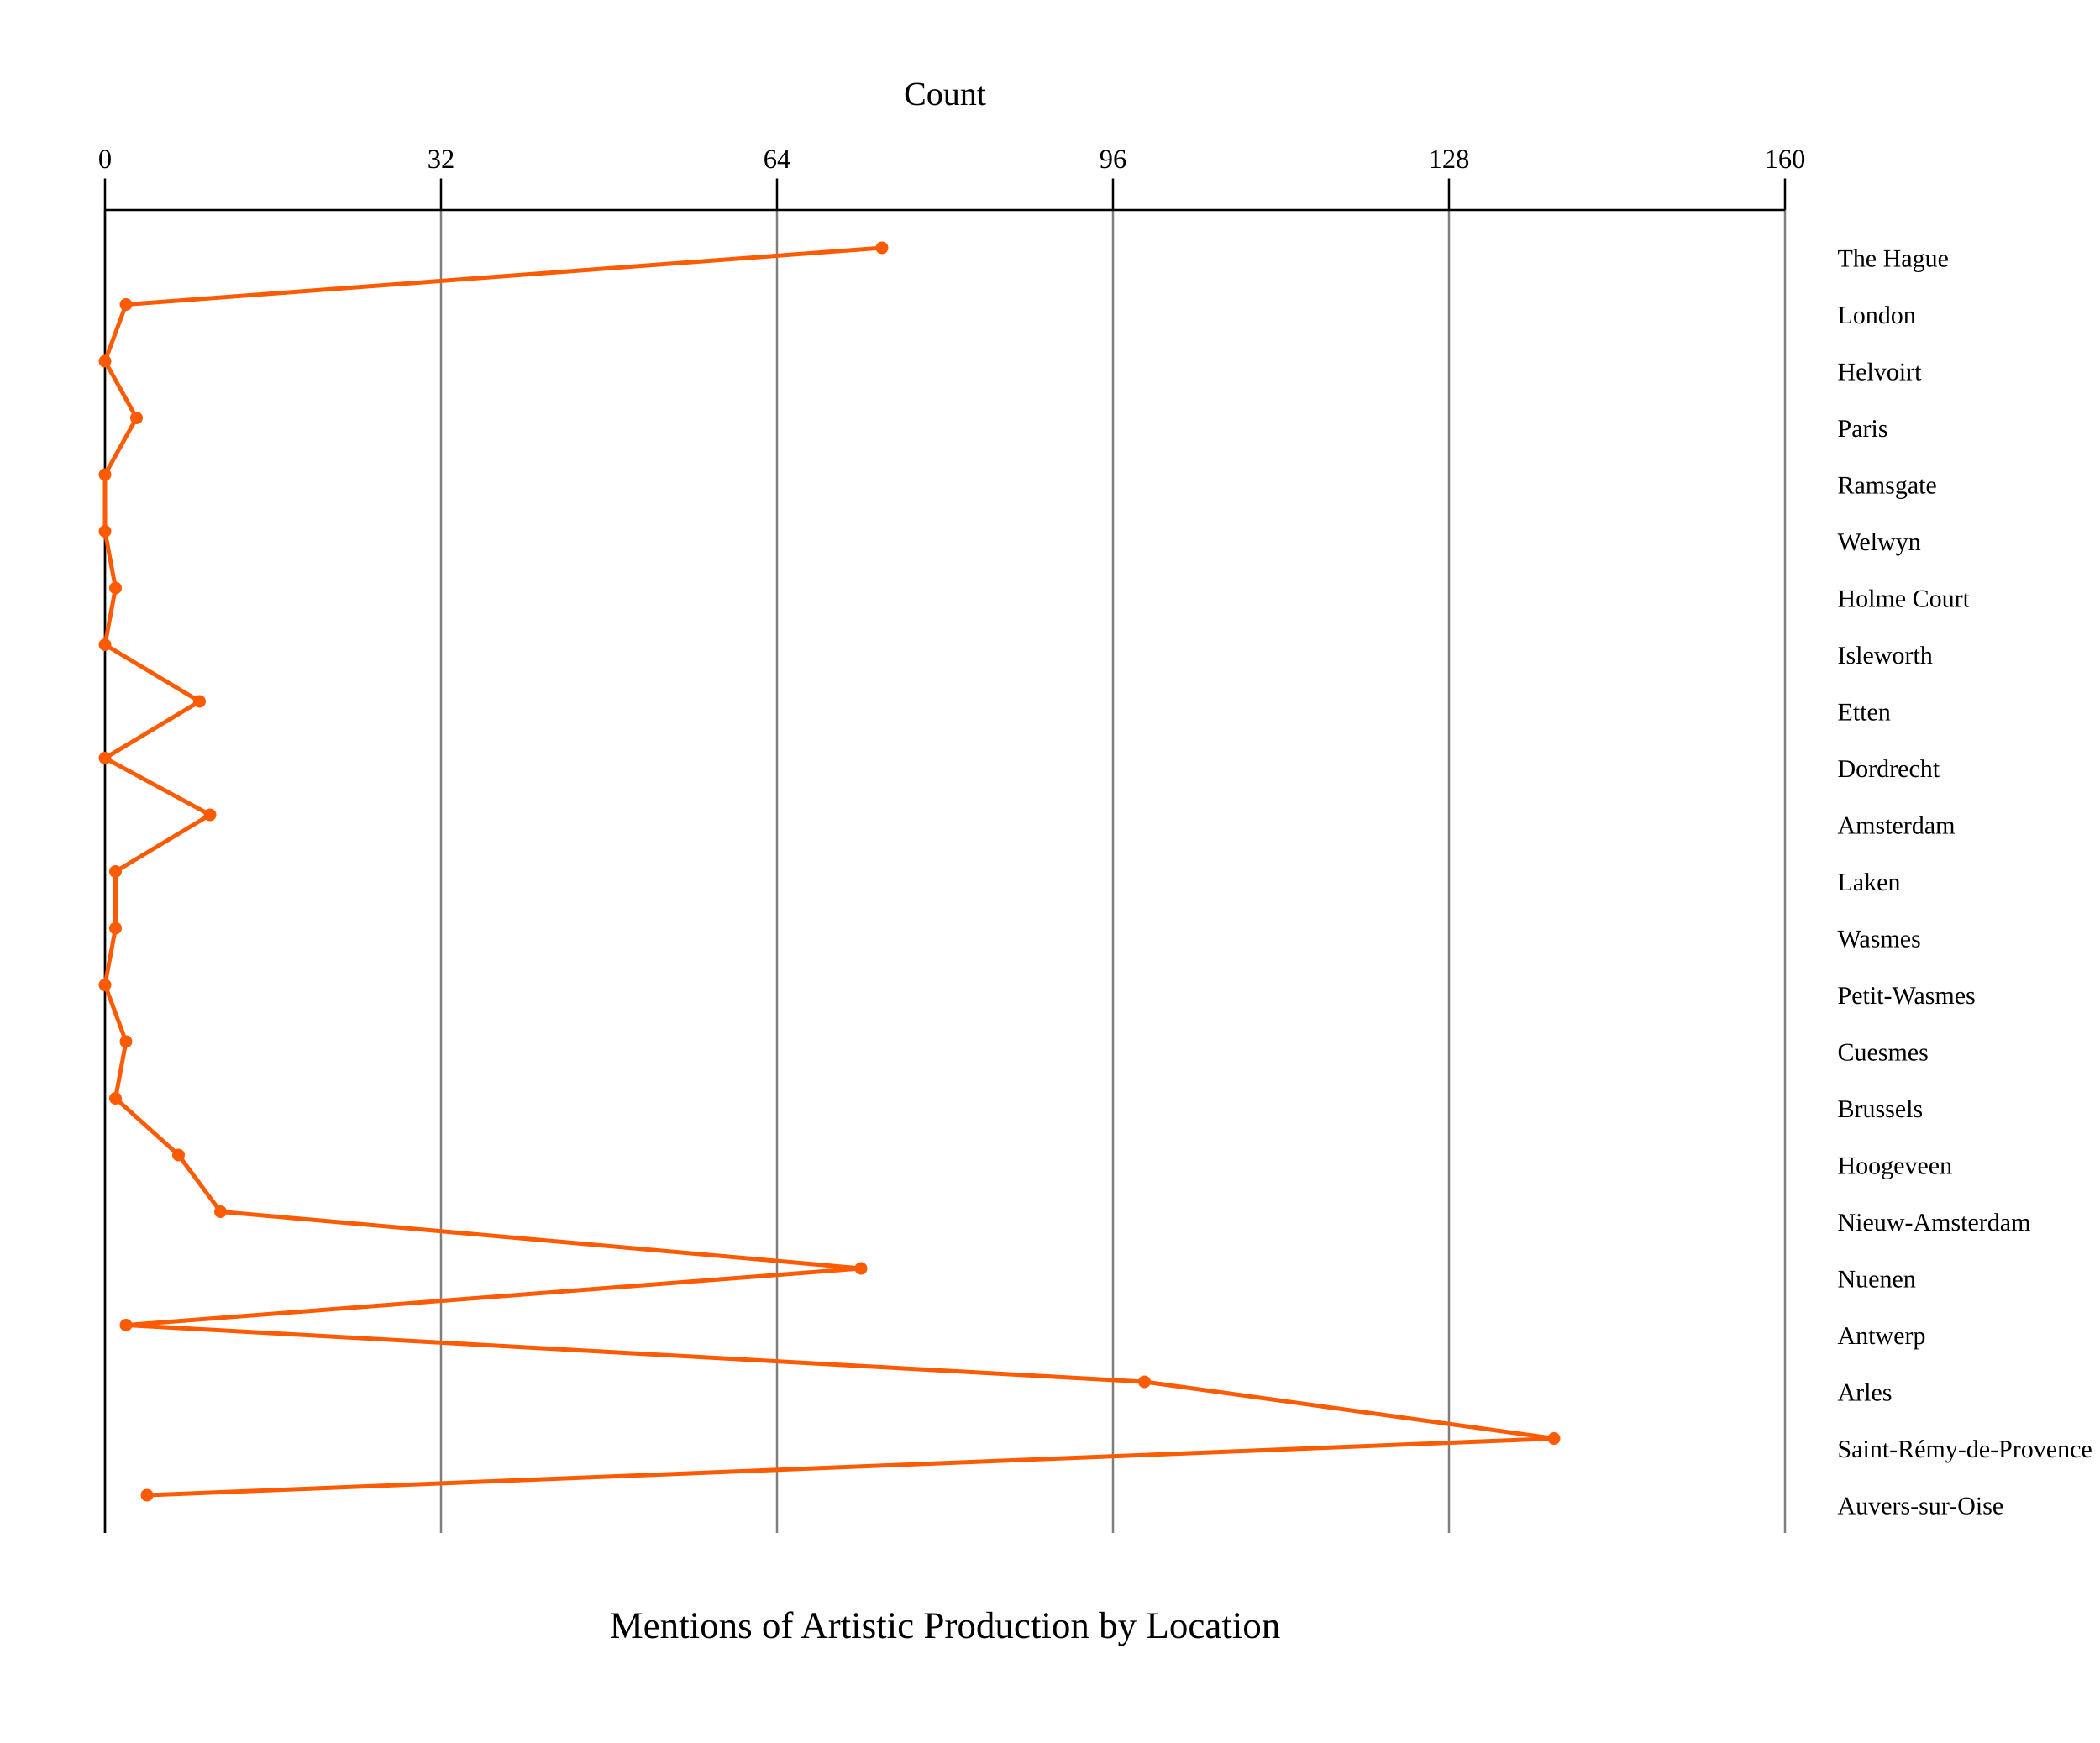
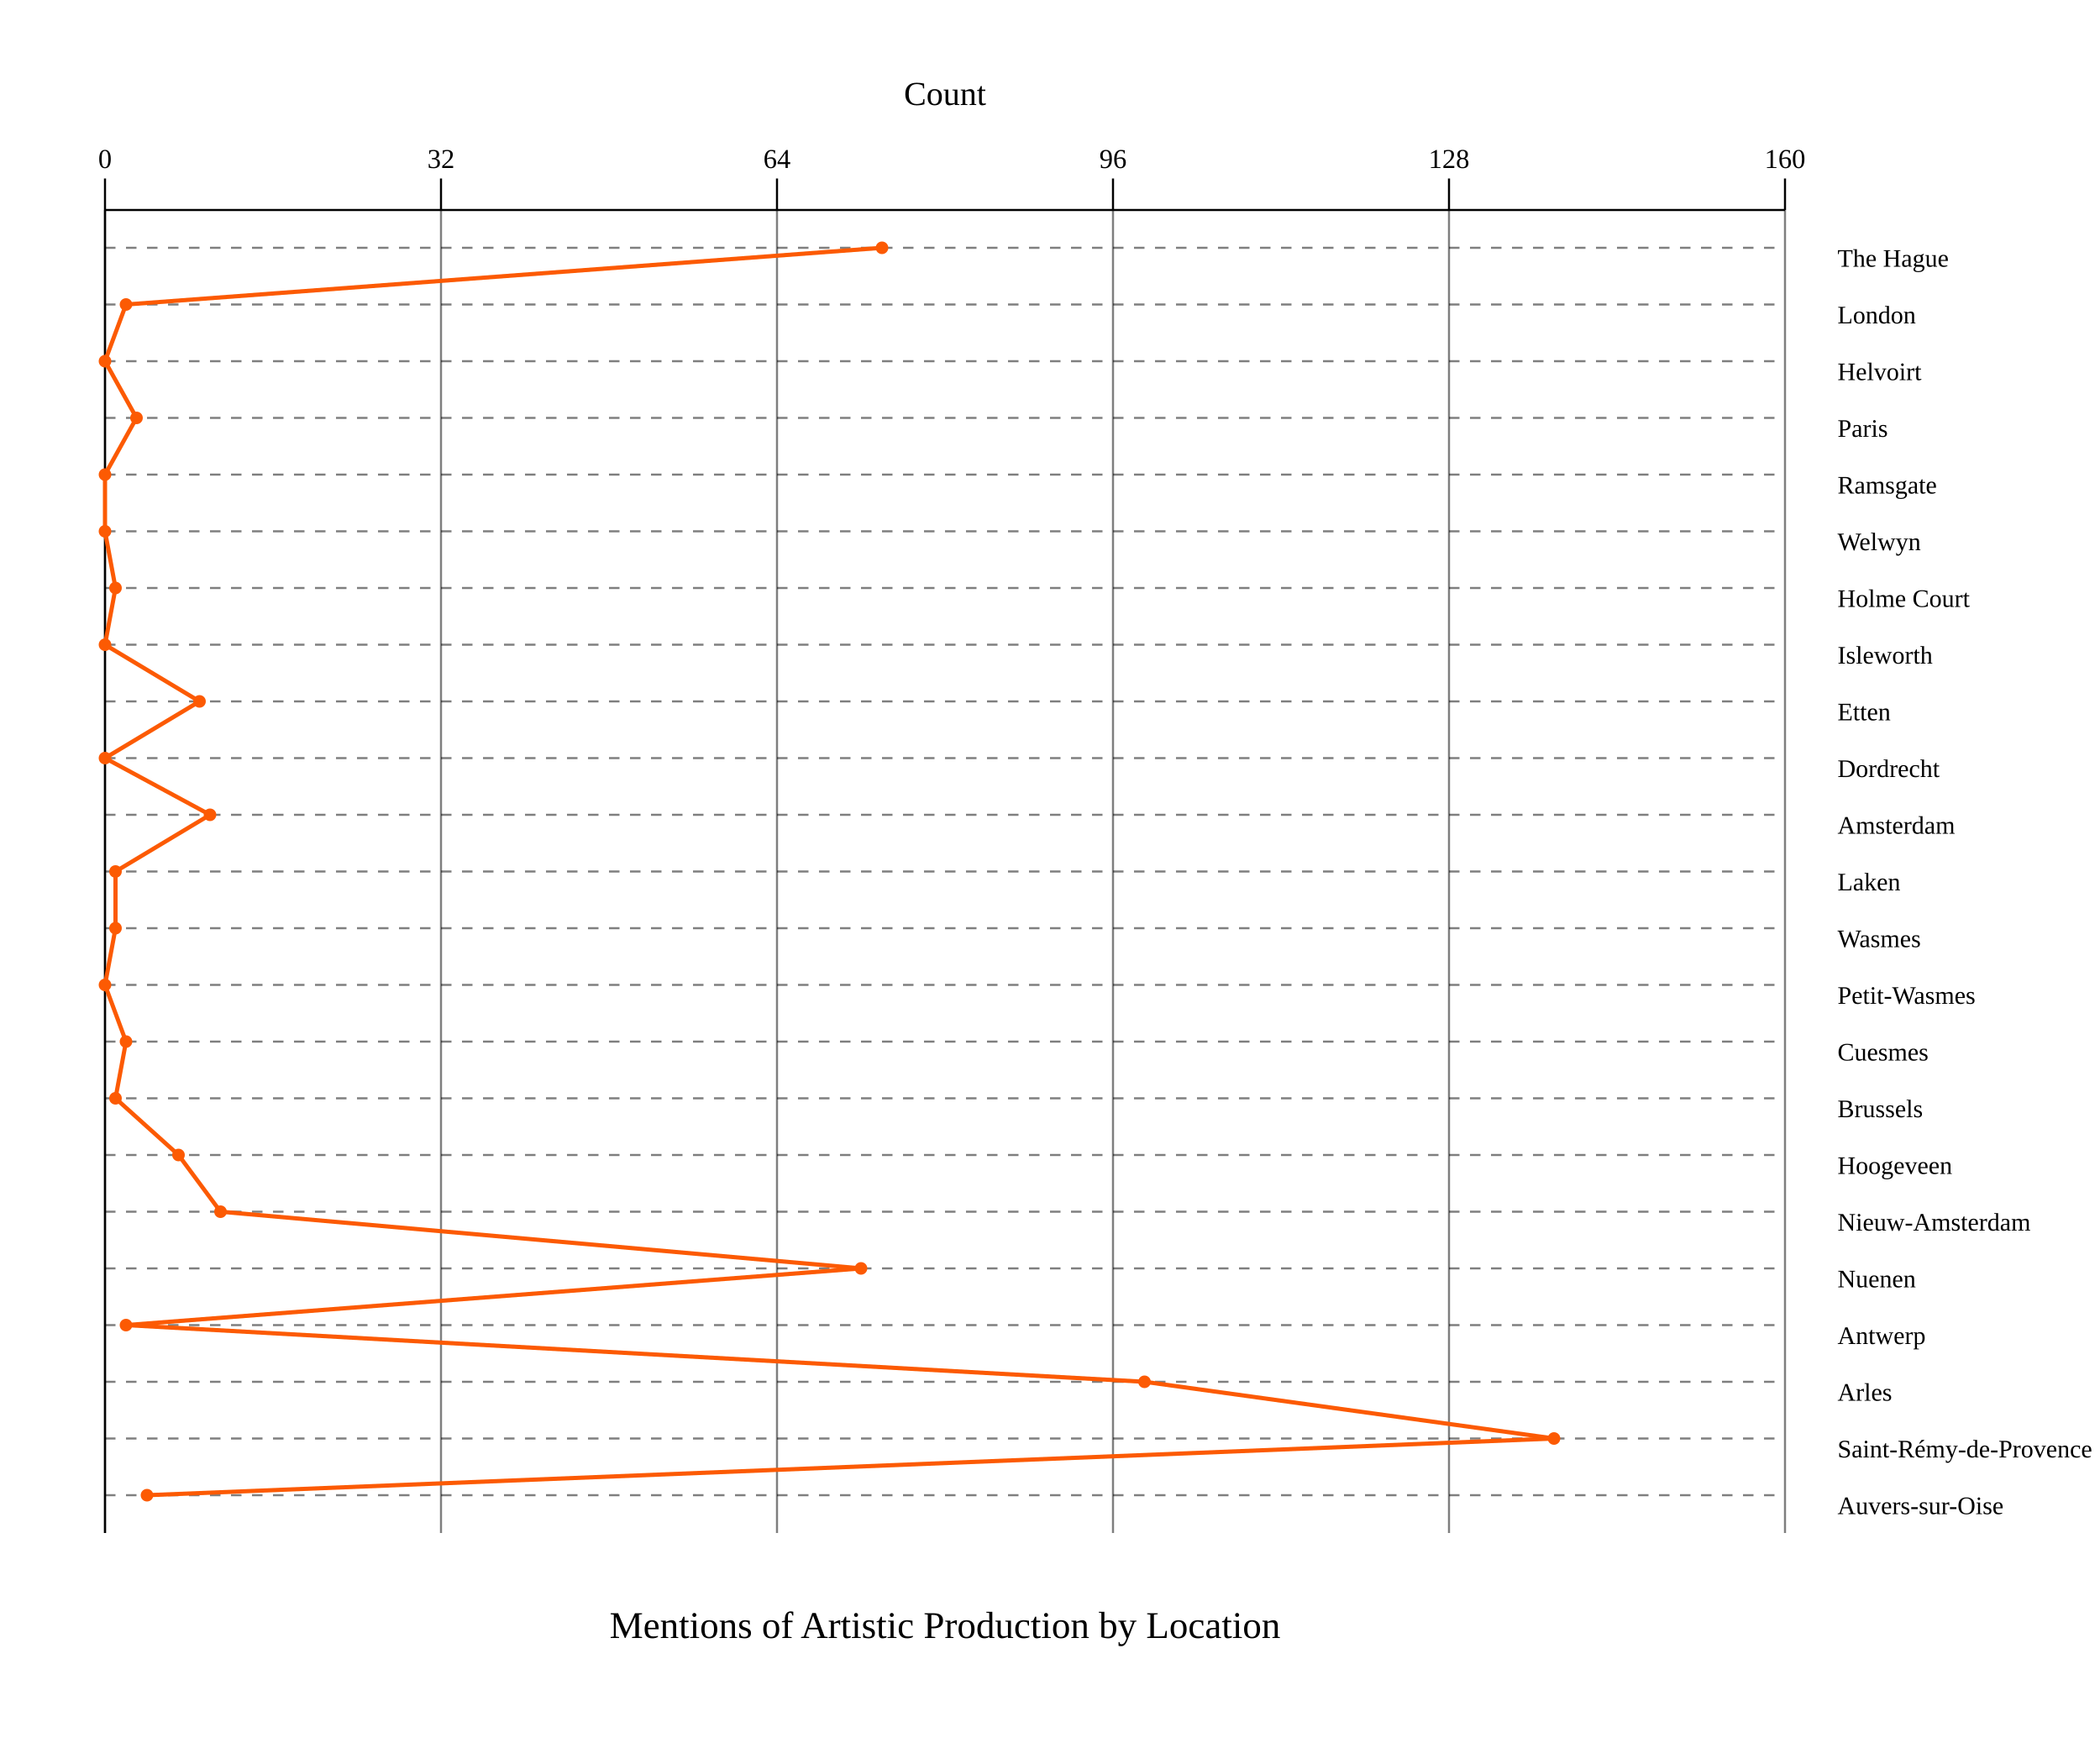
<svg xmlns="http://www.w3.org/2000/svg" height="830" width="1000">
  <g transform="translate(50, 100)">
    <line x1="0" x2="800" y1="0" y2="0" stroke="black" />
    <line x1="0" x2="0" y1="0" y2="630" stroke="black" />
    <text x="400" y="-50" font-size="16" text-anchor="middle" font-weight="300">Count</text>
    <text x="400" y="680" font-size="18" text-anchor="middle" font-weight="300">Mentions of Artistic Production by Location</text>
    <text y="-20" x="0" font-size="13" text-anchor="middle">0</text>
    <line y1="-15" y2="0" x1="0" x2="0" stroke="black" />
    <line y1="0" y2="630" x1="0" x2="0" stroke="black" opacity=".5" />
    <text y="-20" x="160" font-size="13" text-anchor="middle">32</text>
    <line y1="-15" y2="0" x1="160" x2="160" stroke="black" />
    <line y1="0" y2="630" x1="160" x2="160" stroke="black" opacity=".5" />
    <text y="-20" x="320" font-size="13" text-anchor="middle">64</text>
    <line y1="-15" y2="0" x1="320" x2="320" stroke="black" />
    <line y1="0" y2="630" x1="320" x2="320" stroke="black" opacity=".5" />
    <text y="-20" x="480" font-size="13" text-anchor="middle">96</text>
    <line y1="-15" y2="0" x1="480" x2="480" stroke="black" />
    <line y1="0" y2="630" x1="480" x2="480" stroke="black" opacity=".5" />
    <text y="-20" x="640" font-size="13" text-anchor="middle">128</text>
    <line y1="-15" y2="0" x1="640" x2="640" stroke="black" />
    <line y1="0" y2="630" x1="640" x2="640" stroke="black" opacity=".5" />
    <text y="-20" x="800" font-size="13" text-anchor="middle">160</text>
    <line y1="-15" y2="0" x1="800" x2="800" stroke="black" />
    <line y1="0" y2="630" x1="800" x2="800" stroke="black" opacity=".5" />
+     <text x="825" y="27" text-anchor="start" font-size="12">The Hague</text>
+     <line x1="0" x2="800" y1="18" y2="18" stroke="black" opacity=".5" stroke-dasharray="5,5" />
    <circle cx="370" cy="18" r="3" fill="#fc5a03" />
-     <text x="825" y="27" text-anchor="start" font-size="12">The Hague</text>
+     <text x="825" y="54" text-anchor="start" font-size="12">London</text>
+     <line x1="0" x2="800" y1="45" y2="45" stroke="black" opacity=".5" stroke-dasharray="5,5" />
    <circle cx="10" cy="45" r="3" fill="#fc5a03" />
    <line x1="370" x2="10" y1="18" y2="45" stroke="#fc5a03" stroke-width="2" />
-     <text x="825" y="54" text-anchor="start" font-size="12">London</text>
+     <text x="825" y="81" text-anchor="start" font-size="12">Helvoirt</text>
+     <line x1="0" x2="800" y1="72" y2="72" stroke="black" opacity=".5" stroke-dasharray="5,5" />
    <circle cx="0" cy="72" r="3" fill="#fc5a03" />
    <line x1="10" x2="0" y1="45" y2="72" stroke="#fc5a03" stroke-width="2" />
-     <text x="825" y="81" text-anchor="start" font-size="12">Helvoirt</text>
+     <text x="825" y="108" text-anchor="start" font-size="12">Paris</text>
+     <line x1="0" x2="800" y1="99" y2="99" stroke="black" opacity=".5" stroke-dasharray="5,5" />
    <circle cx="15" cy="99" r="3" fill="#fc5a03" />
    <line x1="0" x2="15" y1="72" y2="99" stroke="#fc5a03" stroke-width="2" />
-     <text x="825" y="108" text-anchor="start" font-size="12">Paris</text>
+     <text x="825" y="135" text-anchor="start" font-size="12">Ramsgate</text>
+     <line x1="0" x2="800" y1="126" y2="126" stroke="black" opacity=".5" stroke-dasharray="5,5" />
    <circle cx="0" cy="126" r="3" fill="#fc5a03" />
    <line x1="15" x2="0" y1="99" y2="126" stroke="#fc5a03" stroke-width="2" />
-     <text x="825" y="135" text-anchor="start" font-size="12">Ramsgate</text>
+     <text x="825" y="162" text-anchor="start" font-size="12">Welwyn</text>
+     <line x1="0" x2="800" y1="153" y2="153" stroke="black" opacity=".5" stroke-dasharray="5,5" />
    <circle cx="0" cy="153" r="3" fill="#fc5a03" />
    <line x1="0" x2="0" y1="126" y2="153" stroke="#fc5a03" stroke-width="2" />
-     <text x="825" y="162" text-anchor="start" font-size="12">Welwyn</text>
+     <text x="825" y="189" text-anchor="start" font-size="12">Holme Court</text>
+     <line x1="0" x2="800" y1="180" y2="180" stroke="black" opacity=".5" stroke-dasharray="5,5" />
    <circle cx="5" cy="180" r="3" fill="#fc5a03" />
    <line x1="0" x2="5" y1="153" y2="180" stroke="#fc5a03" stroke-width="2" />
-     <text x="825" y="189" text-anchor="start" font-size="12">Holme Court</text>
+     <text x="825" y="216" text-anchor="start" font-size="12">Isleworth</text>
+     <line x1="0" x2="800" y1="207" y2="207" stroke="black" opacity=".5" stroke-dasharray="5,5" />
    <circle cx="0" cy="207" r="3" fill="#fc5a03" />
    <line x1="5" x2="0" y1="180" y2="207" stroke="#fc5a03" stroke-width="2" />
-     <text x="825" y="216" text-anchor="start" font-size="12">Isleworth</text>
+     <text x="825" y="243" text-anchor="start" font-size="12">Etten</text>
+     <line x1="0" x2="800" y1="234" y2="234" stroke="black" opacity=".5" stroke-dasharray="5,5" />
    <circle cx="45" cy="234" r="3" fill="#fc5a03" />
    <line x1="0" x2="45" y1="207" y2="234" stroke="#fc5a03" stroke-width="2" />
-     <text x="825" y="243" text-anchor="start" font-size="12">Etten</text>
+     <text x="825" y="270" text-anchor="start" font-size="12">Dordrecht</text>
+     <line x1="0" x2="800" y1="261" y2="261" stroke="black" opacity=".5" stroke-dasharray="5,5" />
    <circle cx="0" cy="261" r="3" fill="#fc5a03" />
    <line x1="45" x2="0" y1="234" y2="261" stroke="#fc5a03" stroke-width="2" />
-     <text x="825" y="270" text-anchor="start" font-size="12">Dordrecht</text>
+     <text x="825" y="297" text-anchor="start" font-size="12">Amsterdam</text>
+     <line x1="0" x2="800" y1="288" y2="288" stroke="black" opacity=".5" stroke-dasharray="5,5" />
    <circle cx="50" cy="288" r="3" fill="#fc5a03" />
    <line x1="0" x2="50" y1="261" y2="288" stroke="#fc5a03" stroke-width="2" />
-     <text x="825" y="297" text-anchor="start" font-size="12">Amsterdam</text>
+     <text x="825" y="324" text-anchor="start" font-size="12">Laken</text>
+     <line x1="0" x2="800" y1="315" y2="315" stroke="black" opacity=".5" stroke-dasharray="5,5" />
    <circle cx="5" cy="315" r="3" fill="#fc5a03" />
    <line x1="50" x2="5" y1="288" y2="315" stroke="#fc5a03" stroke-width="2" />
-     <text x="825" y="324" text-anchor="start" font-size="12">Laken</text>
+     <text x="825" y="351" text-anchor="start" font-size="12">Wasmes</text>
+     <line x1="0" x2="800" y1="342" y2="342" stroke="black" opacity=".5" stroke-dasharray="5,5" />
    <circle cx="5" cy="342" r="3" fill="#fc5a03" />
    <line x1="5" x2="5" y1="315" y2="342" stroke="#fc5a03" stroke-width="2" />
-     <text x="825" y="351" text-anchor="start" font-size="12">Wasmes</text>
+     <text x="825" y="378" text-anchor="start" font-size="12">Petit-Wasmes</text>
+     <line x1="0" x2="800" y1="369" y2="369" stroke="black" opacity=".5" stroke-dasharray="5,5" />
    <circle cx="0" cy="369" r="3" fill="#fc5a03" />
    <line x1="5" x2="0" y1="342" y2="369" stroke="#fc5a03" stroke-width="2" />
-     <text x="825" y="378" text-anchor="start" font-size="12">Petit-Wasmes</text>
+     <text x="825" y="405" text-anchor="start" font-size="12">Cuesmes</text>
+     <line x1="0" x2="800" y1="396" y2="396" stroke="black" opacity=".5" stroke-dasharray="5,5" />
    <circle cx="10" cy="396" r="3" fill="#fc5a03" />
    <line x1="0" x2="10" y1="369" y2="396" stroke="#fc5a03" stroke-width="2" />
-     <text x="825" y="405" text-anchor="start" font-size="12">Cuesmes</text>
+     <text x="825" y="432" text-anchor="start" font-size="12">Brussels</text>
+     <line x1="0" x2="800" y1="423" y2="423" stroke="black" opacity=".5" stroke-dasharray="5,5" />
    <circle cx="5" cy="423" r="3" fill="#fc5a03" />
    <line x1="10" x2="5" y1="396" y2="423" stroke="#fc5a03" stroke-width="2" />
-     <text x="825" y="432" text-anchor="start" font-size="12">Brussels</text>
+     <text x="825" y="459" text-anchor="start" font-size="12">Hoogeveen</text>
+     <line x1="0" x2="800" y1="450" y2="450" stroke="black" opacity=".5" stroke-dasharray="5,5" />
    <circle cx="35" cy="450" r="3" fill="#fc5a03" />
    <line x1="5" x2="35" y1="423" y2="450" stroke="#fc5a03" stroke-width="2" />
-     <text x="825" y="459" text-anchor="start" font-size="12">Hoogeveen</text>
+     <text x="825" y="486" text-anchor="start" font-size="12">Nieuw-Amsterdam</text>
+     <line x1="0" x2="800" y1="477" y2="477" stroke="black" opacity=".5" stroke-dasharray="5,5" />
    <circle cx="55" cy="477" r="3" fill="#fc5a03" />
    <line x1="35" x2="55" y1="450" y2="477" stroke="#fc5a03" stroke-width="2" />
-     <text x="825" y="486" text-anchor="start" font-size="12">Nieuw-Amsterdam</text>
+     <text x="825" y="513" text-anchor="start" font-size="12">Nuenen</text>
+     <line x1="0" x2="800" y1="504" y2="504" stroke="black" opacity=".5" stroke-dasharray="5,5" />
    <circle cx="360" cy="504" r="3" fill="#fc5a03" />
    <line x1="55" x2="360" y1="477" y2="504" stroke="#fc5a03" stroke-width="2" />
-     <text x="825" y="513" text-anchor="start" font-size="12">Nuenen</text>
+     <text x="825" y="540" text-anchor="start" font-size="12">Antwerp</text>
+     <line x1="0" x2="800" y1="531" y2="531" stroke="black" opacity=".5" stroke-dasharray="5,5" />
    <circle cx="10" cy="531" r="3" fill="#fc5a03" />
    <line x1="360" x2="10" y1="504" y2="531" stroke="#fc5a03" stroke-width="2" />
-     <text x="825" y="540" text-anchor="start" font-size="12">Antwerp</text>
+     <text x="825" y="567" text-anchor="start" font-size="12">Arles</text>
+     <line x1="0" x2="800" y1="558" y2="558" stroke="black" opacity=".5" stroke-dasharray="5,5" />
    <circle cx="495" cy="558" r="3" fill="#fc5a03" />
    <line x1="10" x2="495" y1="531" y2="558" stroke="#fc5a03" stroke-width="2" />
-     <text x="825" y="567" text-anchor="start" font-size="12">Arles</text>
+     <text x="825" y="594" text-anchor="start" font-size="12">Saint-Rémy-de-Provence</text>
+     <line x1="0" x2="800" y1="585" y2="585" stroke="black" opacity=".5" stroke-dasharray="5,5" />
    <circle cx="690" cy="585" r="3" fill="#fc5a03" />
    <line x1="495" x2="690" y1="558" y2="585" stroke="#fc5a03" stroke-width="2" />
-     <text x="825" y="594" text-anchor="start" font-size="12">Saint-Rémy-de-Provence</text>
+     <text x="825" y="621" text-anchor="start" font-size="12">Auvers-sur-Oise</text>
+     <line x1="0" x2="800" y1="612" y2="612" stroke="black" opacity=".5" stroke-dasharray="5,5" />
    <circle cx="20" cy="612" r="3" fill="#fc5a03" />
    <line x1="690" x2="20" y1="585" y2="612" stroke="#fc5a03" stroke-width="2" />
-     <text x="825" y="621" text-anchor="start" font-size="12">Auvers-sur-Oise</text>
  </g>
</svg>
